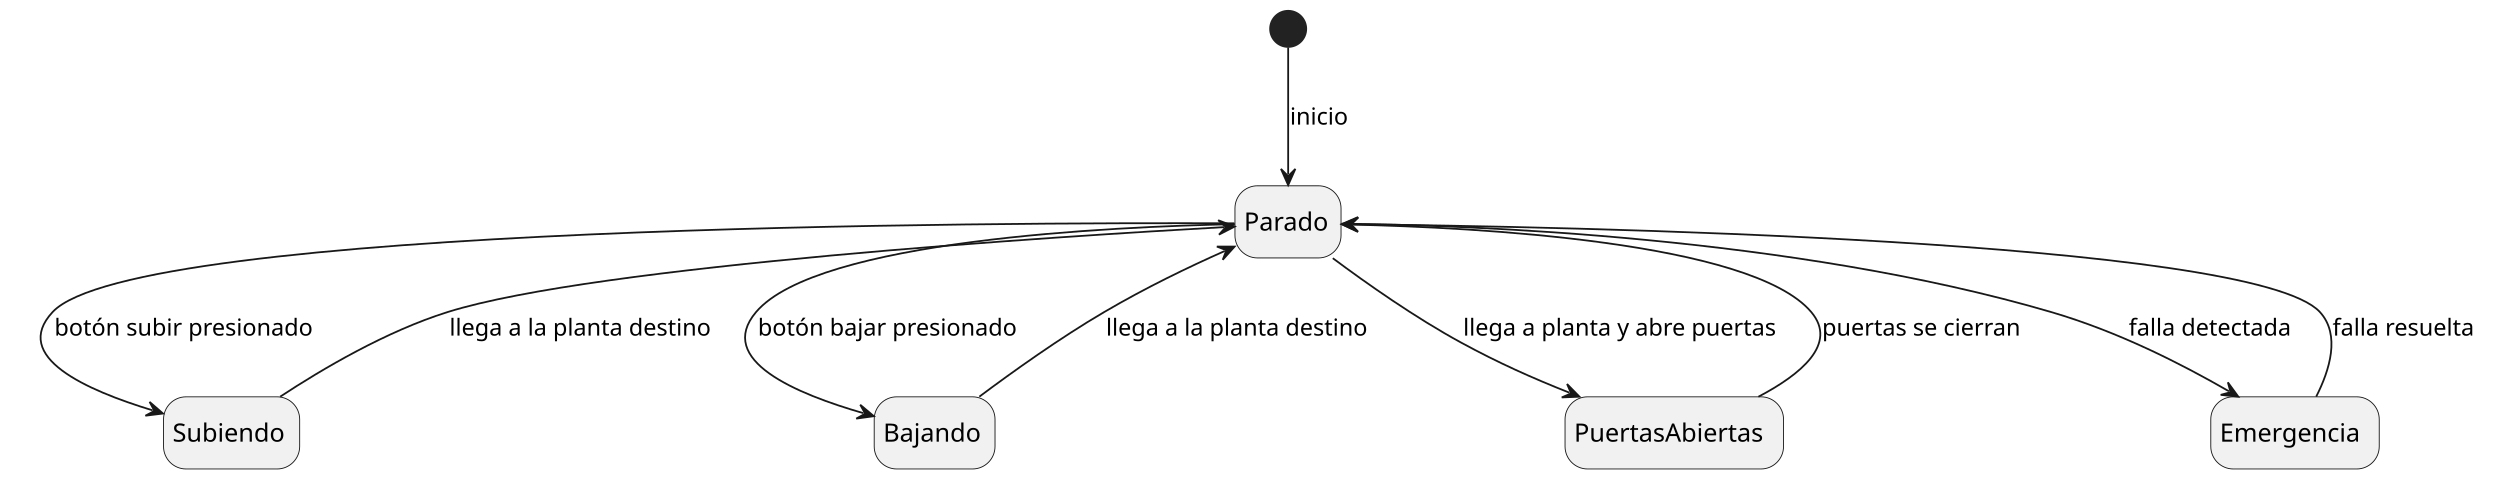
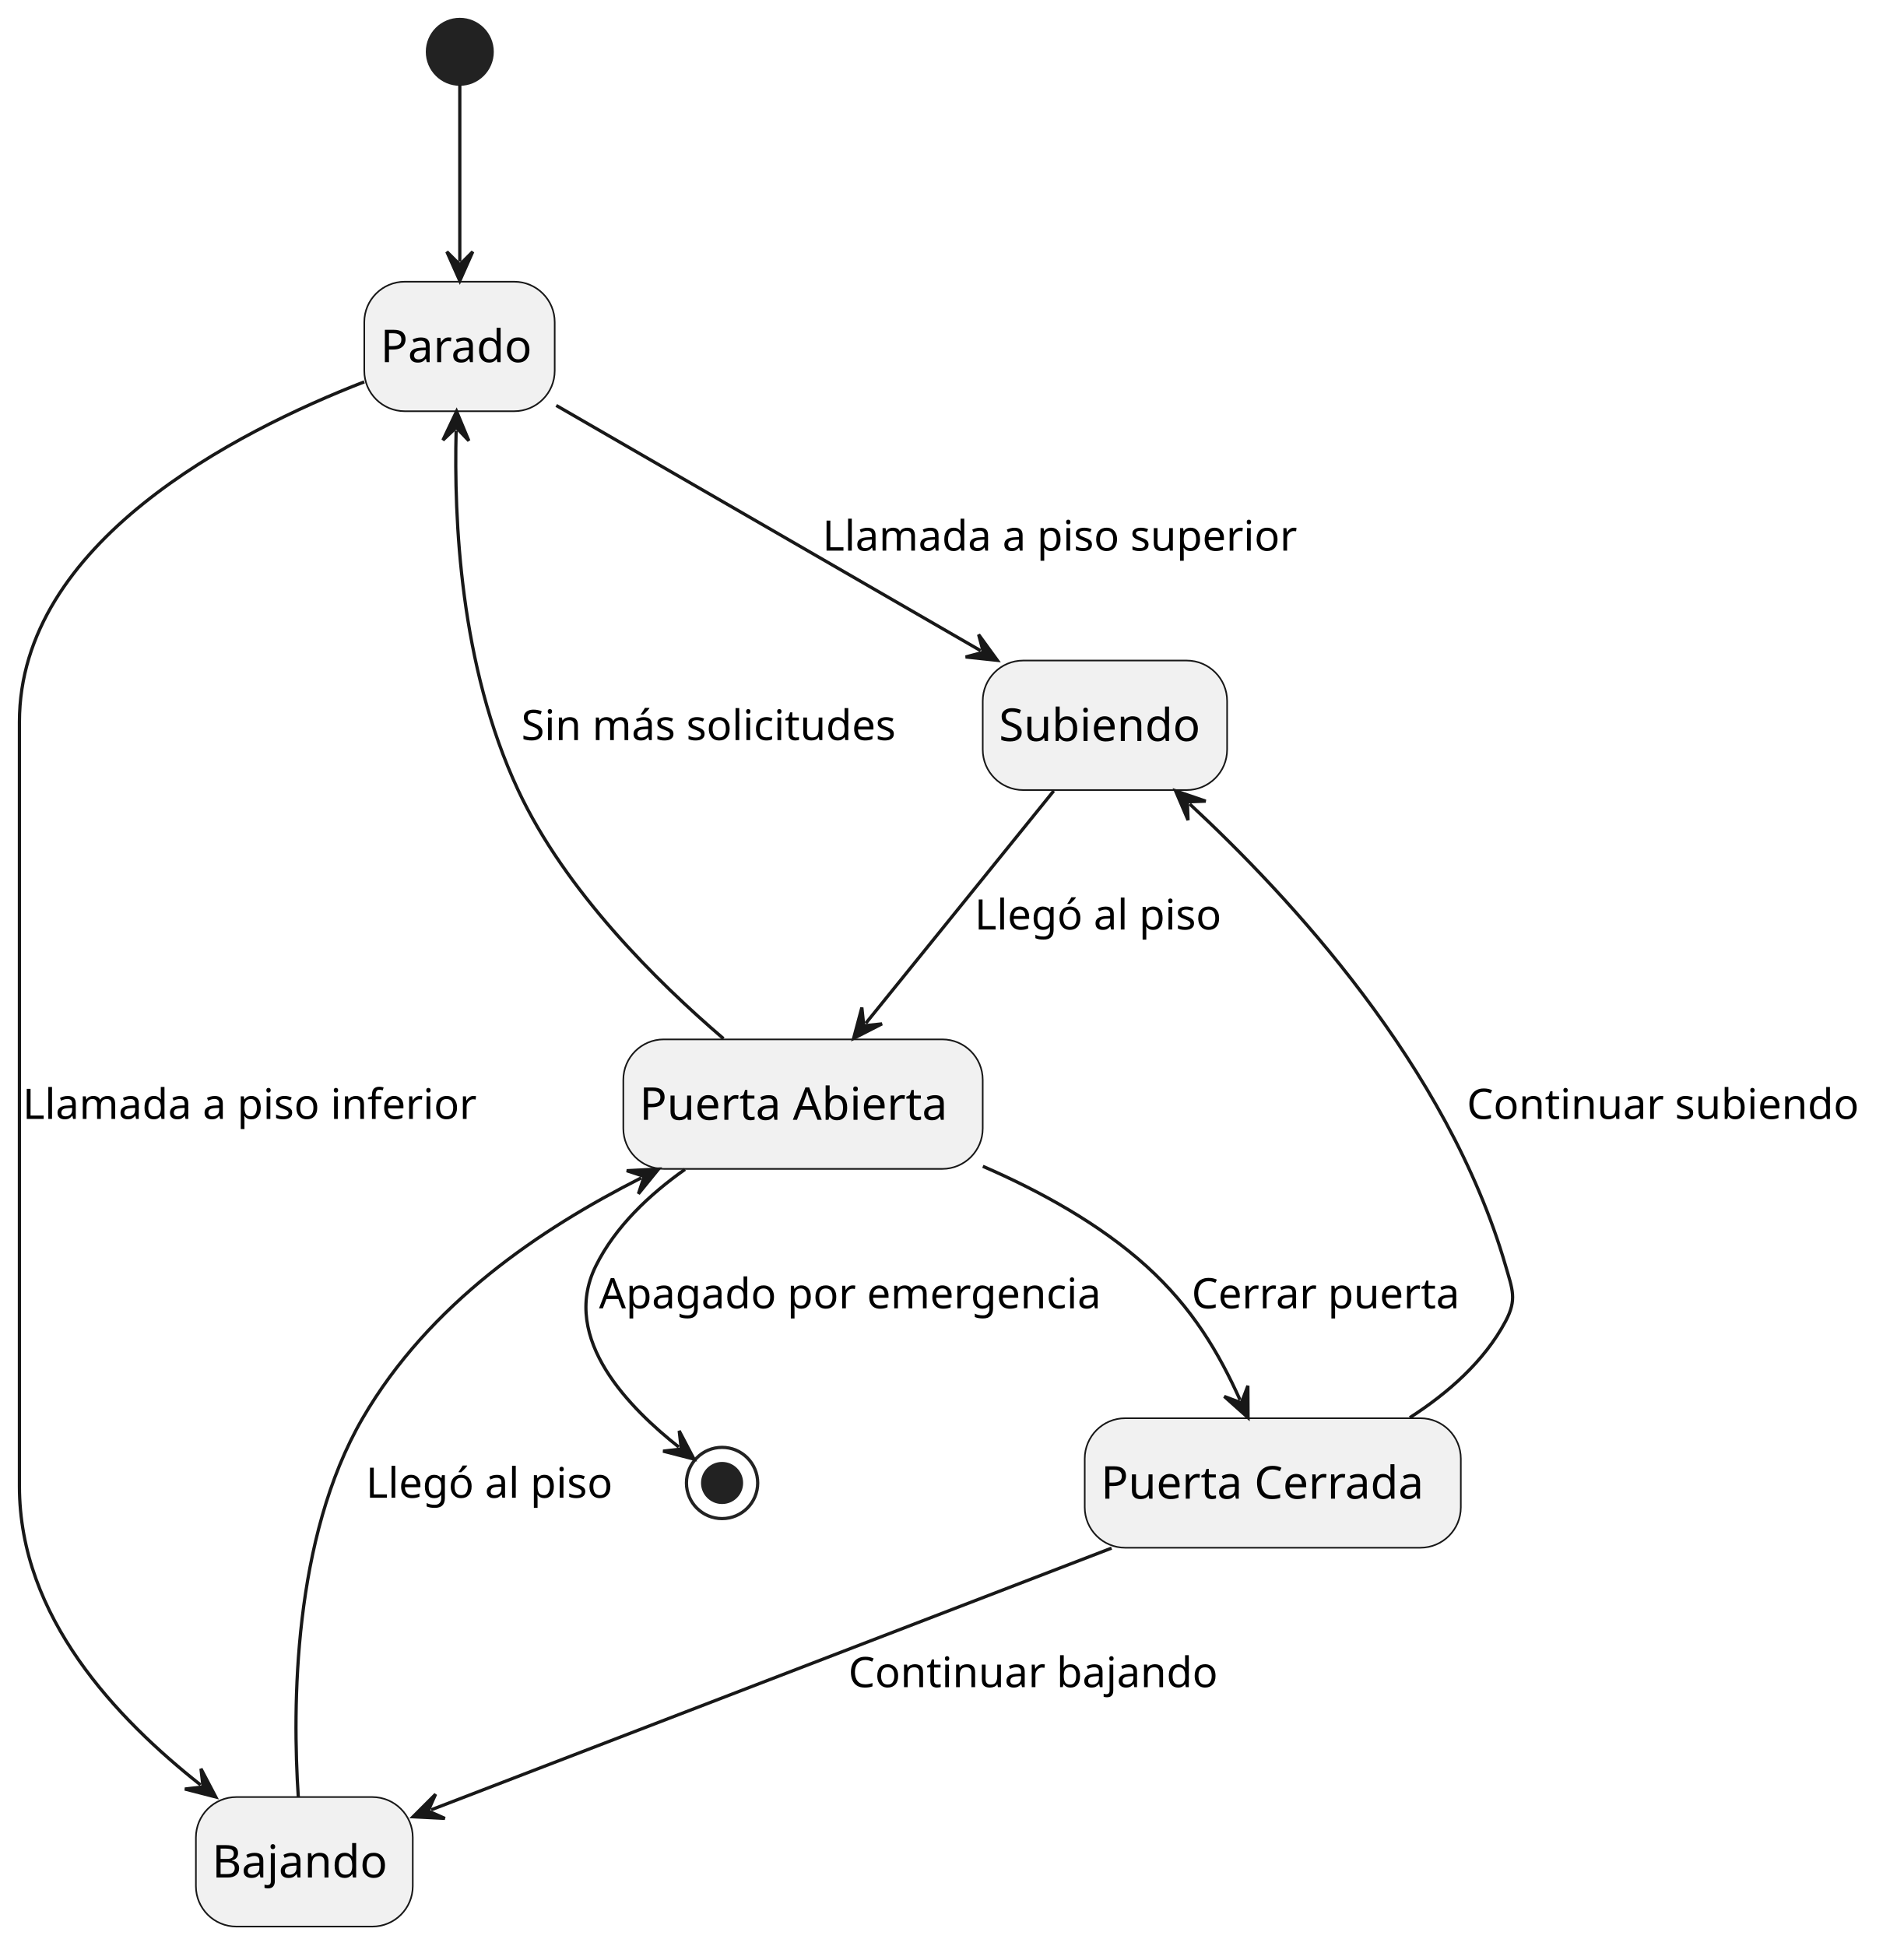
- <svg xmlns="http://www.w3.org/2000/svg" contentStyleType="text/css" data-diagram-type="STATE" height="266px" preserveAspectRatio="none" style="width:1386px;height:266px;background:#FFFFFF;" version="1.1" viewBox="0 0 1386 266" width="1386px" zoomAndPan="magnify">
+ <svg xmlns="http://www.w3.org/2000/svg" contentStyleType="text/css" data-diagram-type="STATE" height="601px" preserveAspectRatio="none" style="width:588px;height:601px;background:#FFFFFF;" version="1.1" viewBox="0 0 588 601" width="588px" zoomAndPan="magnify">
  <defs />
  <g>
-     <ellipse cx="714.16" cy="16" fill="#222222" rx="10" ry="10" style="stroke:#222222;stroke-width:1;" />
-     <rect fill="#F1F1F1" height="40" rx="12.5" ry="12.5" style="stroke:#181818;stroke-width:0.5;" width="58.809" x="684.66" y="103" />
-     <text fill="#000000" font-family="sans-serif" font-size="14" lengthAdjust="spacing" textLength="48.809" x="689.66" y="127.847">Parado</text>
-     <rect fill="#F1F1F1" height="40" rx="12.5" ry="12.5" style="stroke:#181818;stroke-width:0.5;" width="75.475" x="90.66" y="220" />
-     <text fill="#000000" font-family="sans-serif" font-size="14" lengthAdjust="spacing" textLength="65.475" x="95.66" y="244.847">Subiendo</text>
-     <rect fill="#F1F1F1" height="40" rx="12.5" ry="12.5" style="stroke:#181818;stroke-width:0.5;" width="66.978" x="484.66" y="220" />
-     <text fill="#000000" font-family="sans-serif" font-size="14" lengthAdjust="spacing" textLength="56.977" x="489.66" y="244.847">Bajando</text>
-     <rect fill="#F1F1F1" height="40" rx="12.5" ry="12.5" style="stroke:#181818;stroke-width:0.5;" width="121.132" x="867.66" y="220" />
-     <text fill="#000000" font-family="sans-serif" font-size="14" lengthAdjust="spacing" textLength="111.132" x="872.66" y="244.847">PuertasAbiertas</text>
-     <rect fill="#F1F1F1" height="40" rx="12.5" ry="12.5" style="stroke:#181818;stroke-width:0.5;" width="93.392" x="1225.66" y="220" />
-     <text fill="#000000" font-family="sans-serif" font-size="14" lengthAdjust="spacing" textLength="83.392" x="1230.66" y="244.847">Emergencia</text>
-     <g id="link_*start*_Parado">
-       <path d="M714.16,26.32 C714.16,43.38 714.16,73.98 714.16,96.64 " fill="transparent" id="*start*-to-Parado" style="stroke:#181818;stroke-width:1;" />
-       <polygon fill="#181818" points="714.16,102.64,718.16,93.64,714.16,97.64,710.16,93.64,714.16,102.64" style="stroke:#181818;stroke-width:1;" />
-       <text fill="#000000" font-family="sans-serif" font-size="13" lengthAdjust="spacing" textLength="34.176" x="715.16" y="69.067">inicio</text>
+     <rect fill="#F1F1F1" height="40" rx="12.5" ry="12.5" style="stroke:#181818;stroke-width:0.5;" width="58.809" x="112.5" y="87" />
+     <text fill="#000000" font-family="sans-serif" font-size="14" lengthAdjust="spacing" textLength="48.809" x="117.5" y="111.847">Parado</text>
+     <rect fill="#F1F1F1" height="40" rx="12.5" ry="12.5" style="stroke:#181818;stroke-width:0.5;" width="75.475" x="303.5" y="204" />
+     <text fill="#000000" font-family="sans-serif" font-size="14" lengthAdjust="spacing" textLength="65.475" x="308.5" y="228.847">Subiendo</text>
+     <rect fill="#F1F1F1" height="40" rx="12.5" ry="12.5" style="stroke:#181818;stroke-width:0.5;" width="66.978" x="60.5" y="555" />
+     <text fill="#000000" font-family="sans-serif" font-size="14" lengthAdjust="spacing" textLength="56.977" x="65.5" y="579.847">Bajando</text>
+     <rect fill="#F1F1F1" height="40" rx="12.5" ry="12.5" style="stroke:#181818;stroke-width:0.5;" width="110.994" x="192.5" y="321" />
+     <text fill="#000000" font-family="sans-serif" font-size="14" lengthAdjust="spacing" textLength="100.994" x="197.5" y="345.847">Puerta Abierta</text>
+     <rect fill="#F1F1F1" height="40" rx="12.5" ry="12.5" style="stroke:#181818;stroke-width:0.5;" width="116.148" x="335" y="438" />
+     <text fill="#000000" font-family="sans-serif" font-size="14" lengthAdjust="spacing" textLength="106.148" x="340" y="462.847">Puerta Cerrada</text>
+     <ellipse cx="142" cy="16" fill="#222222" rx="10" ry="10" style="stroke:#222222;stroke-width:1;" />
+     <ellipse cx="223" cy="458" fill="transparent" rx="11" ry="11" style="stroke:#222222;stroke-width:1;" />
+     <ellipse cx="223" cy="458" fill="#222222" rx="6" ry="6" style="stroke:#222222;stroke-width:1;" />
+     <g id="link_*start*_Reposo">
+       <path d="M142,26.19 C142,40.4 142,62.02 142,80.74 " fill="transparent" id="*start*-to-Reposo" style="stroke:#181818;stroke-width:1;" />
+       <polygon fill="#181818" points="142,86.74,146,77.74,142,81.74,138,77.74,142,86.74" style="stroke:#181818;stroke-width:1;" />
    </g>
-     <g id="link_Parado_Subiendo">
-       <path d="M684.36,123.8 C558.44,123.28 74.35,124.46 29.16,173 C6,197.87 47.74,216.283 84.64,227.513 " fill="transparent" id="Parado-to-Subiendo" style="stroke:#181818;stroke-width:1;" />
-       <polygon fill="#181818" points="90.38,229.26,82.934,222.813,85.597,227.804,80.605,230.466,90.38,229.26" style="stroke:#181818;stroke-width:1;" />
-       <text fill="#000000" font-family="sans-serif" font-size="13" lengthAdjust="spacing" textLength="150.325" x="30.16" y="186.067">botón subir presionado</text>
+     <g id="link_Reposo_Subiendo">
+       <path d="M171.79,125.22 C208.33,146.33 264.885,179.007 302.825,200.937 " fill="transparent" id="Reposo-to-Subiendo" style="stroke:#181818;stroke-width:1;" />
+       <polygon fill="#181818" points="308.02,203.94,302.23,195.973,303.691,201.438,298.226,202.899,308.02,203.94" style="stroke:#181818;stroke-width:1;" />
+       <text fill="#000000" font-family="sans-serif" font-size="13" lengthAdjust="spacing" textLength="156.14" x="254" y="170.067">Llamada a piso superior</text>
    </g>
-     <g id="link_Subiendo_Parado">
-       <path d="M155.34,219.91 C178.78,204.49 214.12,183.67 248.16,173 C330.34,147.23 589.399,130.905 678.579,125.915 " fill="transparent" id="Subiendo-to-Parado" style="stroke:#181818;stroke-width:1;" />
-       <polygon fill="#181818" points="684.57,125.58,675.361,122.089,679.578,125.859,675.808,130.077,684.57,125.58" style="stroke:#181818;stroke-width:1;" />
-       <text fill="#000000" font-family="sans-serif" font-size="13" lengthAdjust="spacing" textLength="156.571" x="249.16" y="186.067">llega a la planta destino</text>
+     <g id="link_Reposo_Bajando">
+       <path d="M112.49,117.93 C72.49,133.48 6,167.65 6,223 C6,223 6,223 6,459 C6,499.48 36.105,530.807 61.935,551.247 " fill="transparent" id="Reposo-to-Bajando" style="stroke:#181818;stroke-width:1;" />
+       <polygon fill="#181818" points="66.64,554.97,62.065,546.248,62.719,551.867,57.1,552.522,66.64,554.97" style="stroke:#181818;stroke-width:1;" />
+       <text fill="#000000" font-family="sans-serif" font-size="13" lengthAdjust="spacing" textLength="149.303" x="7" y="345.567">Llamada a piso inferior</text>
    </g>
-     <g id="link_Parado_Bajando">
-       <path d="M684.59,124.29 C616.73,125.63 453.02,133.05 419.16,173 C396.45,199.79 441.795,218.439 478.695,229.069 " fill="transparent" id="Parado-to-Bajando" style="stroke:#181818;stroke-width:1;" />
-       <polygon fill="#181818" points="484.46,230.73,476.919,224.395,479.655,229.346,474.704,232.082,484.46,230.73" style="stroke:#181818;stroke-width:1;" />
-       <text fill="#000000" font-family="sans-serif" font-size="13" lengthAdjust="spacing" textLength="151.246" x="420.16" y="186.067">botón bajar presionado</text>
+     <g id="link_Subiendo_PuertaAbierta">
+       <path d="M325.43,244.25 C308.27,265.48 284.572,294.774 267.392,316.024 " fill="transparent" id="Subiendo-to-PuertaAbierta" style="stroke:#181818;stroke-width:1;" />
+       <polygon fill="#181818" points="263.62,320.69,272.389,316.206,266.764,316.802,266.168,311.176,263.62,320.69" style="stroke:#181818;stroke-width:1;" />
+       <text fill="#000000" font-family="sans-serif" font-size="13" lengthAdjust="spacing" textLength="81.491" x="301" y="287.067">Llegó al piso</text>
    </g>
-     <g id="link_Bajando_Parado">
-       <path d="M542.94,219.91 C561.48,206.06 587.73,187.31 612.16,173 C635.72,159.2 658.28,148.384 679,139.144 " fill="transparent" id="Bajando-to-Parado" style="stroke:#181818;stroke-width:1;" />
-       <polygon fill="#181818" points="684.48,136.7,674.631,136.712,679.913,138.736,677.889,144.019,684.48,136.7" style="stroke:#181818;stroke-width:1;" />
-       <text fill="#000000" font-family="sans-serif" font-size="13" lengthAdjust="spacing" textLength="156.571" x="613.16" y="186.067">llega a la planta destino</text>
+     <g id="link_Bajando_PuertaAbierta">
+       <path d="M92.12,554.96 C90.3,527.24 90.44,475.06 112,438 C132.64,402.53 166.87,379.586 198.04,363.765 " fill="transparent" id="Bajando-to-PuertaAbierta" style="stroke:#181818;stroke-width:1;" />
+       <polygon fill="#181818" points="203.39,361.05,193.554,361.556,198.931,363.313,197.175,368.69,203.39,361.05" style="stroke:#181818;stroke-width:1;" />
+       <text fill="#000000" font-family="sans-serif" font-size="13" lengthAdjust="spacing" textLength="81.491" x="113" y="462.567">Llegó al piso</text>
    </g>
-     <g id="link_Parado_PuertasAbiertas">
-       <path d="M738.9,143.15 C757.77,157.21 784.75,176.19 810.16,190 C830.91,201.28 849.243,209.448 870.093,217.718 " fill="transparent" id="Parado-to-PuertasAbiertas" style="stroke:#181818;stroke-width:1;" />
-       <polygon fill="#181818" points="875.67,219.93,868.779,212.893,871.022,218.087,865.829,220.33,875.67,219.93" style="stroke:#181818;stroke-width:1;" />
-       <text fill="#000000" font-family="sans-serif" font-size="13" lengthAdjust="spacing" textLength="188.125" x="811.16" y="186.067">llega a planta y abre puertas</text>
+     <g id="link_PuertaAbierta_PuertaCerrada">
+       <path d="M303.54,360.2 C321.05,367.79 339.56,377.95 354,391 C368.32,403.94 376.463,417.931 382.973,432.361 " fill="transparent" id="PuertaAbierta-to-PuertaCerrada" style="stroke:#181818;stroke-width:1;" />
+       <polygon fill="#181818" points="385.44,437.83,385.385,427.981,383.384,433.272,378.093,431.271,385.44,437.83" style="stroke:#181818;stroke-width:1;" />
+       <text fill="#000000" font-family="sans-serif" font-size="13" lengthAdjust="spacing" textLength="88.106" x="368" y="404.067">Cerrar puerta</text>
    </g>
-     <g id="link_PuertasAbiertas_Parado">
-       <path d="M974.86,219.95 C998.38,207.61 1019.05,190.62 1004.16,173 C971.03,133.81 817.148,126.089 749.968,124.529 " fill="transparent" id="PuertasAbiertas-to-Parado" style="stroke:#181818;stroke-width:1;" />
-       <polygon fill="#181818" points="743.97,124.39,752.875,128.598,748.969,124.506,753.06,120.6,743.97,124.39" style="stroke:#181818;stroke-width:1;" />
-       <text fill="#000000" font-family="sans-serif" font-size="13" lengthAdjust="spacing" textLength="118.358" x="1010.16" y="186.067">puertas se cierran</text>
+     <g id="link_PuertaCerrada_Subiendo">
+       <path d="M435.4,437.82 C447.12,430.29 458.42,420.43 465,408 C468.53,401.32 467.1,398.26 465,391 C447.08,329.15 397.994,276.725 367.434,248.315 " fill="transparent" id="PuertaCerrada-to-Subiendo" style="stroke:#181818;stroke-width:1;" />
+       <polygon fill="#181818" points="363.04,244.23,366.908,253.287,366.702,247.634,372.355,247.428,363.04,244.23" style="stroke:#181818;stroke-width:1;" />
+       <text fill="#000000" font-family="sans-serif" font-size="13" lengthAdjust="spacing" textLength="127.22" x="453" y="345.567">Continuar subiendo</text>
    </g>
-     <g id="link_Parado_Emergencia">
-       <path d="M743.81,124.02 C813.78,124.79 994.02,131.06 1137.16,173 C1174.59,183.97 1209.139,201.638 1235.739,216.938 " fill="transparent" id="Parado-to-Emergencia" style="stroke:#181818;stroke-width:1;" />
-       <polygon fill="#181818" points="1240.94,219.93,1235.133,211.975,1236.606,217.437,1231.144,218.91,1240.94,219.93" style="stroke:#181818;stroke-width:1;" />
-       <text fill="#000000" font-family="sans-serif" font-size="13" lengthAdjust="spacing" textLength="97.64" x="1180.16" y="186.067">falla detectada</text>
+     <g id="link_PuertaCerrada_Bajando">
+       <path d="M343.29,478.12 C282.18,501.62 185.73,538.716 133.16,558.936 " fill="transparent" id="PuertaCerrada-to-Bajando" style="stroke:#181818;stroke-width:1;" />
+       <polygon fill="#181818" points="127.56,561.09,137.396,561.592,132.227,559.295,134.524,554.126,127.56,561.09" style="stroke:#181818;stroke-width:1;" />
+       <text fill="#000000" font-family="sans-serif" font-size="13" lengthAdjust="spacing" textLength="120.142" x="262" y="521.067">Continuar bajando</text>
    </g>
-     <g id="link_Emergencia_Parado">
-       <path d="M1284.1,219.89 C1291.54,205.29 1297.72,185.6 1286.16,173 C1249.21,132.76 861.99,125.567 749.85,124.317 " fill="transparent" id="Emergencia-to-Parado" style="stroke:#181818;stroke-width:1;" />
-       <polygon fill="#181818" points="743.85,124.25,752.805,128.35,748.85,124.306,752.894,120.351,743.85,124.25" style="stroke:#181818;stroke-width:1;" />
-       <text fill="#000000" font-family="sans-serif" font-size="13" lengthAdjust="spacing" textLength="84.894" x="1293.16" y="186.067">falla resuelta</text>
+     <g id="link_PuertaAbierta_Reposo">
+       <path d="M223.43,320.76 C202.84,303.15 174.54,275.14 160,244 C141.97,205.37 140.205,160.268 140.865,133.028 " fill="transparent" id="PuertaAbierta-to-Reposo" style="stroke:#181818;stroke-width:1;" />
+       <polygon fill="#181818" points="141.01,127.03,136.793,135.93,140.889,132.029,144.791,136.124,141.01,127.03" style="stroke:#181818;stroke-width:1;" />
+       <text fill="#000000" font-family="sans-serif" font-size="13" lengthAdjust="spacing" textLength="124.839" x="161" y="228.567">Sin más solicitudes</text>
+     </g>
+     <g id="link_PuertaAbierta_*end*">
+       <path d="M211.56,361.14 C200.65,368.85 190.01,378.83 184,391 C172.8,413.67 195.005,435.327 209.625,446.897 " fill="transparent" id="PuertaAbierta-to-*end*" style="stroke:#181818;stroke-width:1;" />
+       <polygon fill="#181818" points="214.33,450.62,209.755,441.898,210.409,447.517,204.79,448.171,214.33,450.62" style="stroke:#181818;stroke-width:1;" />
+       <text fill="#000000" font-family="sans-serif" font-size="13" lengthAdjust="spacing" textLength="164.569" x="185" y="404.067">Apagado por emergencia</text>
    </g>
  </g>
</svg>
